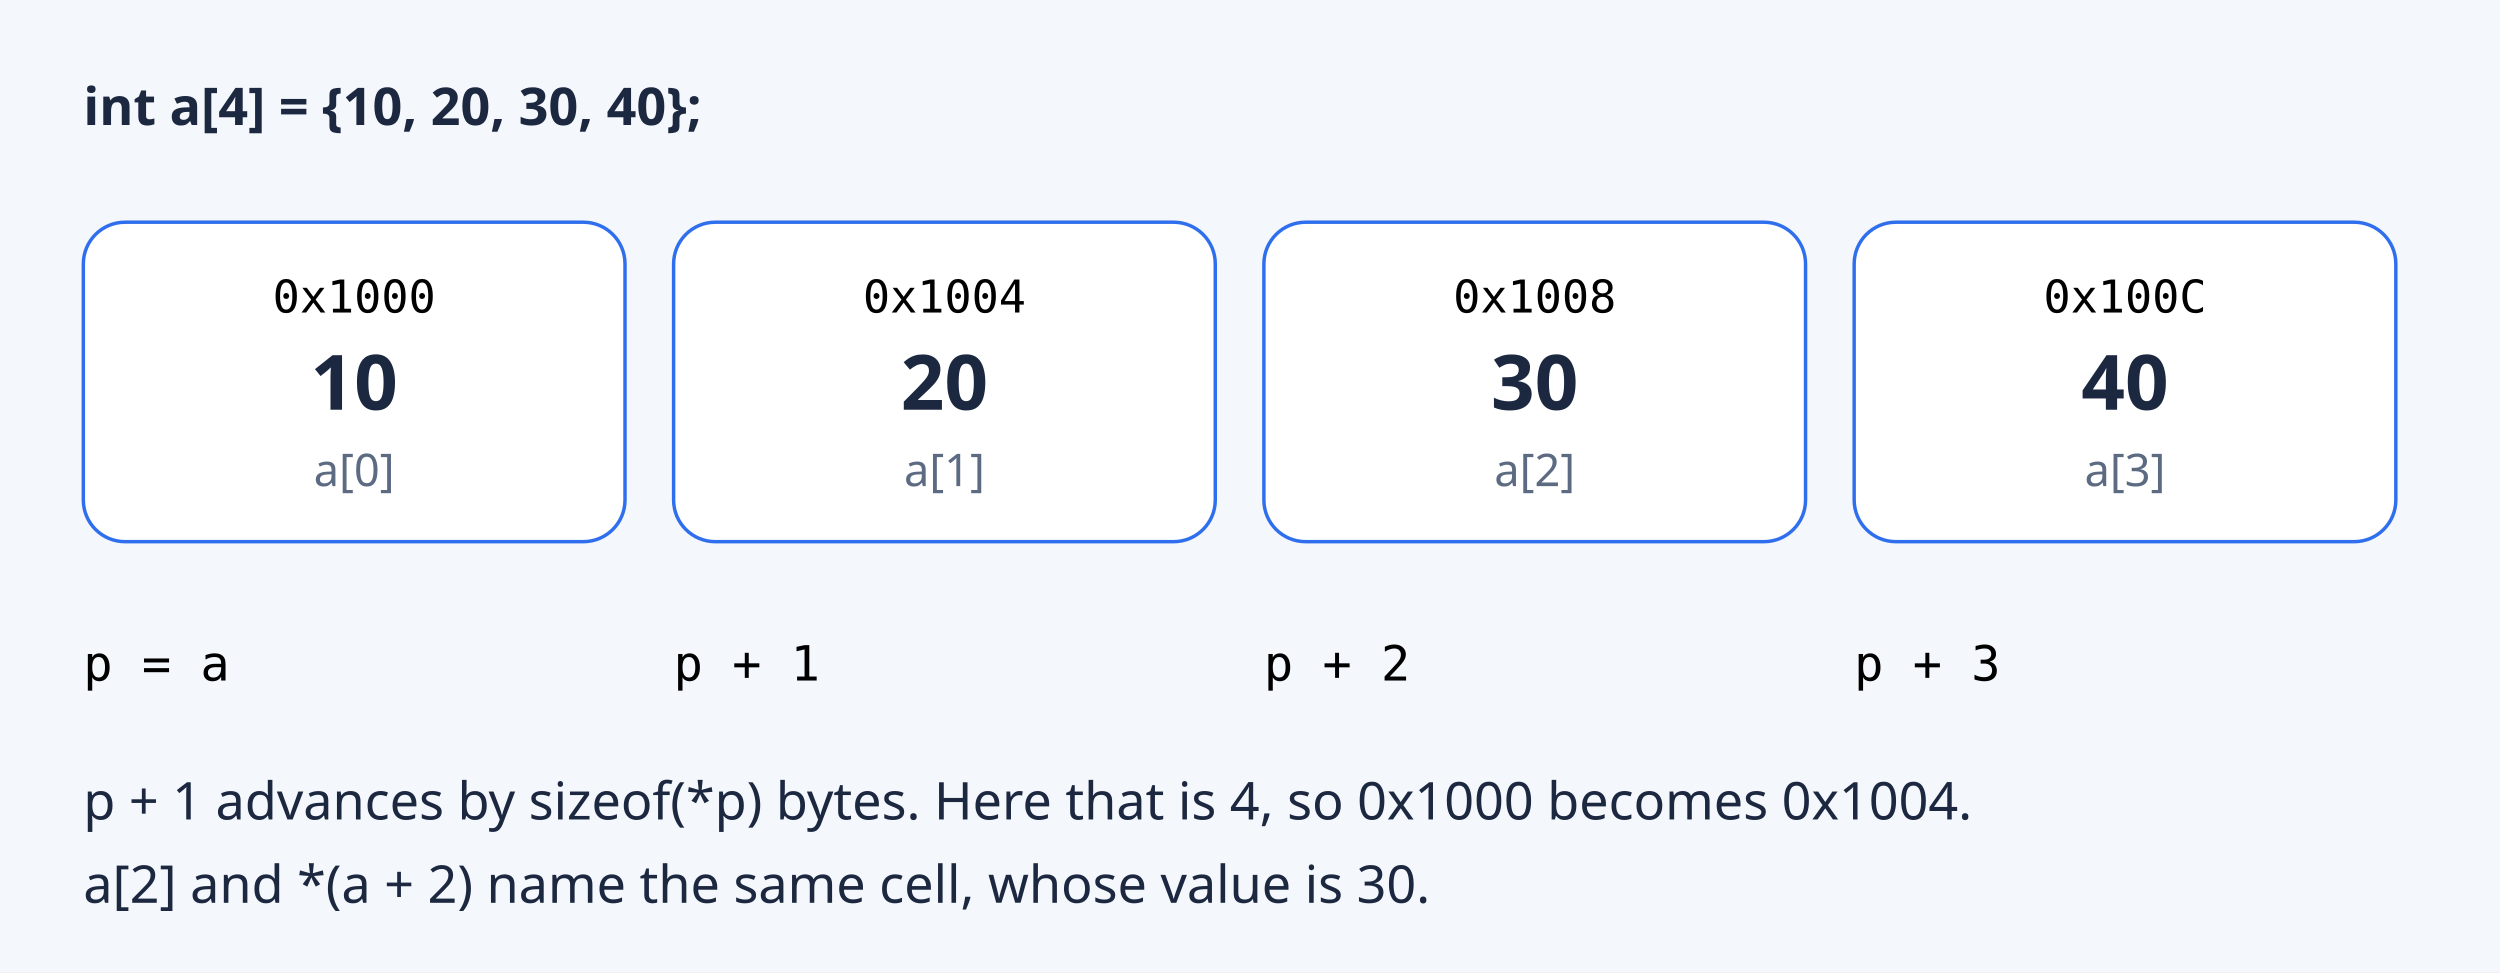
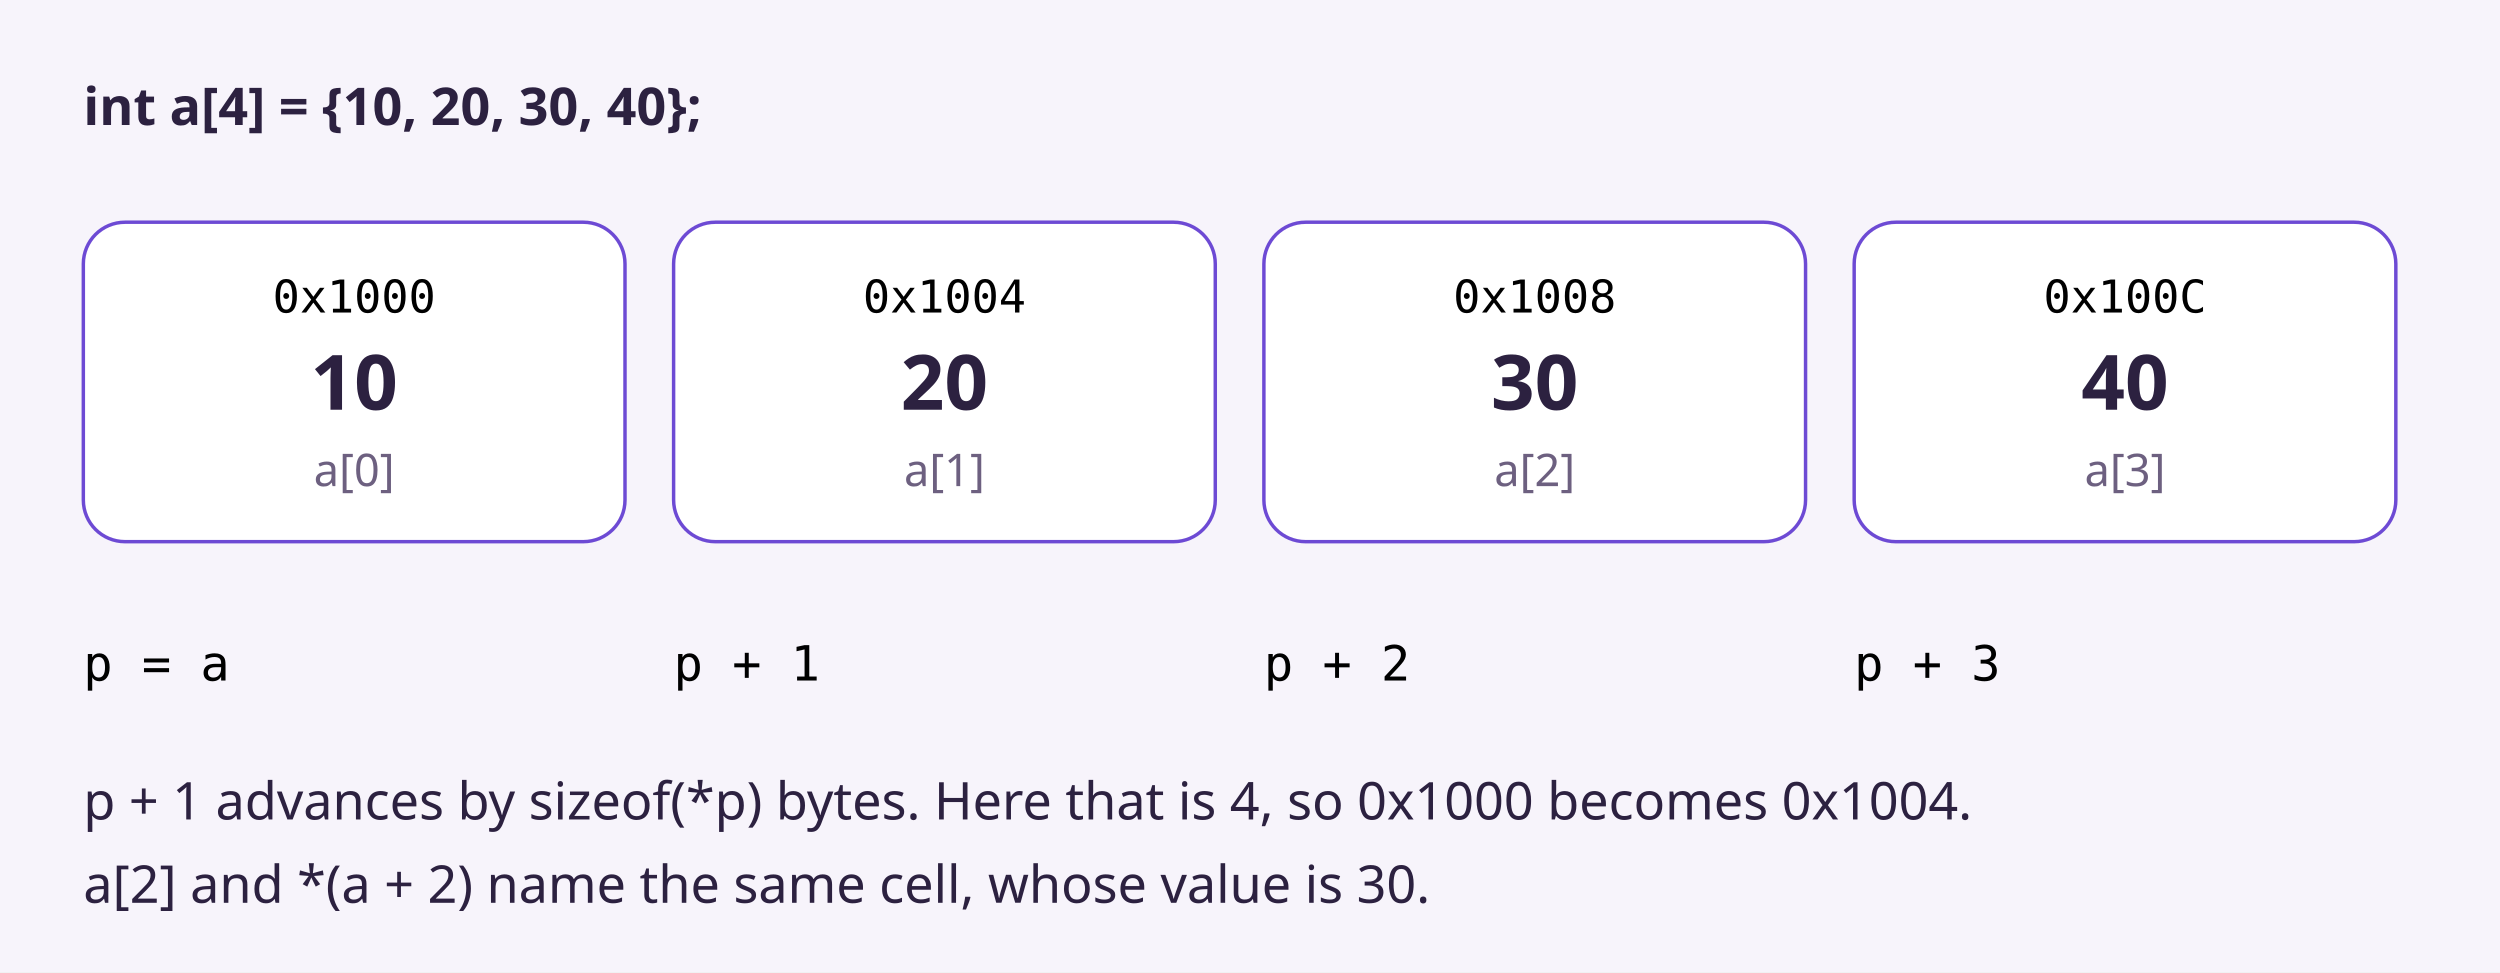
<svg xmlns="http://www.w3.org/2000/svg" viewBox="0 0 720 280" role="img">
  <style>
-   .t { font-family: Heebo, system-ui, sans-serif; fill: #1c2740; }
-   .m { font-family: Heebo, system-ui, sans-serif; fill: #5c6b82; }
+   .t { font-family: Heebo, system-ui, sans-serif; fill: #2c2140; }
+   .m { font-family: Heebo, system-ui, sans-serif; fill: #6d6080; }
  .w { font-family: Heebo, system-ui, sans-serif; fill: #ffffff; }
  .mono { font-family: "Source Code Pro", ui-monospace, monospace; }
  .step { opacity: 1; }
  @media (prefers-reduced-motion: no-preference) {
    .step { animation: appear 0.45s ease both; }
  }
  @keyframes appear { from { opacity: 0; } to { opacity: 1; } }
  @media (prefers-reduced-motion: reduce) {
    .step { animation: none !important; opacity: 1 !important; }
  }
</style>
-   <rect width="720" height="280" fill="#f4f7fb" />
+   <rect width="720" height="280" fill="#f7f4fb" />
  <text x="24" y="36" class="t" font-size="15" font-weight="700">int a[4] = {10, 20, 30, 40};</text>
  <g class="step" style="animation-delay:0.08s">
-     <rect x="24" y="64" width="156" height="92" rx="12" fill="#ffffff" stroke="#2f6fed" />
+     <rect x="24" y="64" width="156" height="92" rx="12" fill="#ffffff" stroke="#6d4ad4" />
    <text x="102" y="90" text-anchor="middle" class="mono" font-size="13">0x1000</text>
    <text x="102" y="118" text-anchor="middle" class="t" font-size="22" font-weight="700">10</text>
    <text x="102" y="140" text-anchor="middle" class="m" font-size="13">a[0]</text>
-     <rect x="194" y="64" width="156" height="92" rx="12" fill="#ffffff" stroke="#2f6fed" />
+     <rect x="194" y="64" width="156" height="92" rx="12" fill="#ffffff" stroke="#6d4ad4" />
    <text x="272" y="90" text-anchor="middle" class="mono" font-size="13">0x1004</text>
    <text x="272" y="118" text-anchor="middle" class="t" font-size="22" font-weight="700">20</text>
    <text x="272" y="140" text-anchor="middle" class="m" font-size="13">a[1]</text>
-     <rect x="364" y="64" width="156" height="92" rx="12" fill="#ffffff" stroke="#2f6fed" />
+     <rect x="364" y="64" width="156" height="92" rx="12" fill="#ffffff" stroke="#6d4ad4" />
    <text x="442" y="90" text-anchor="middle" class="mono" font-size="13">0x1008</text>
    <text x="442" y="118" text-anchor="middle" class="t" font-size="22" font-weight="700">30</text>
    <text x="442" y="140" text-anchor="middle" class="m" font-size="13">a[2]</text>
-     <rect x="534" y="64" width="156" height="92" rx="12" fill="#ffffff" stroke="#2f6fed" />
+     <rect x="534" y="64" width="156" height="92" rx="12" fill="#ffffff" stroke="#6d4ad4" />
    <text x="612" y="90" text-anchor="middle" class="mono" font-size="13">0x100C</text>
    <text x="612" y="118" text-anchor="middle" class="t" font-size="22" font-weight="700">40</text>
    <text x="612" y="140" text-anchor="middle" class="m" font-size="13">a[3]</text>
  </g>
  <g class="step" style="animation-delay:0.20s">
    <text x="24" y="196" class="mono" font-size="14">p = a</text>
    <text x="194" y="196" class="mono" font-size="14">p + 1</text>
    <text x="364" y="196" class="mono" font-size="14">p + 2</text>
    <text x="534" y="196" class="mono" font-size="14">p + 3</text>
    <text x="24" y="236" class="t" font-size="15">p + 1 advances by sizeof(*p) bytes. Here that is 4, so 0x1000 becomes 0x1004.</text>
    <text x="24" y="260" class="t" font-size="15">a[2] and *(a + 2) name the same cell, whose value is 30.</text>
  </g>
</svg>
